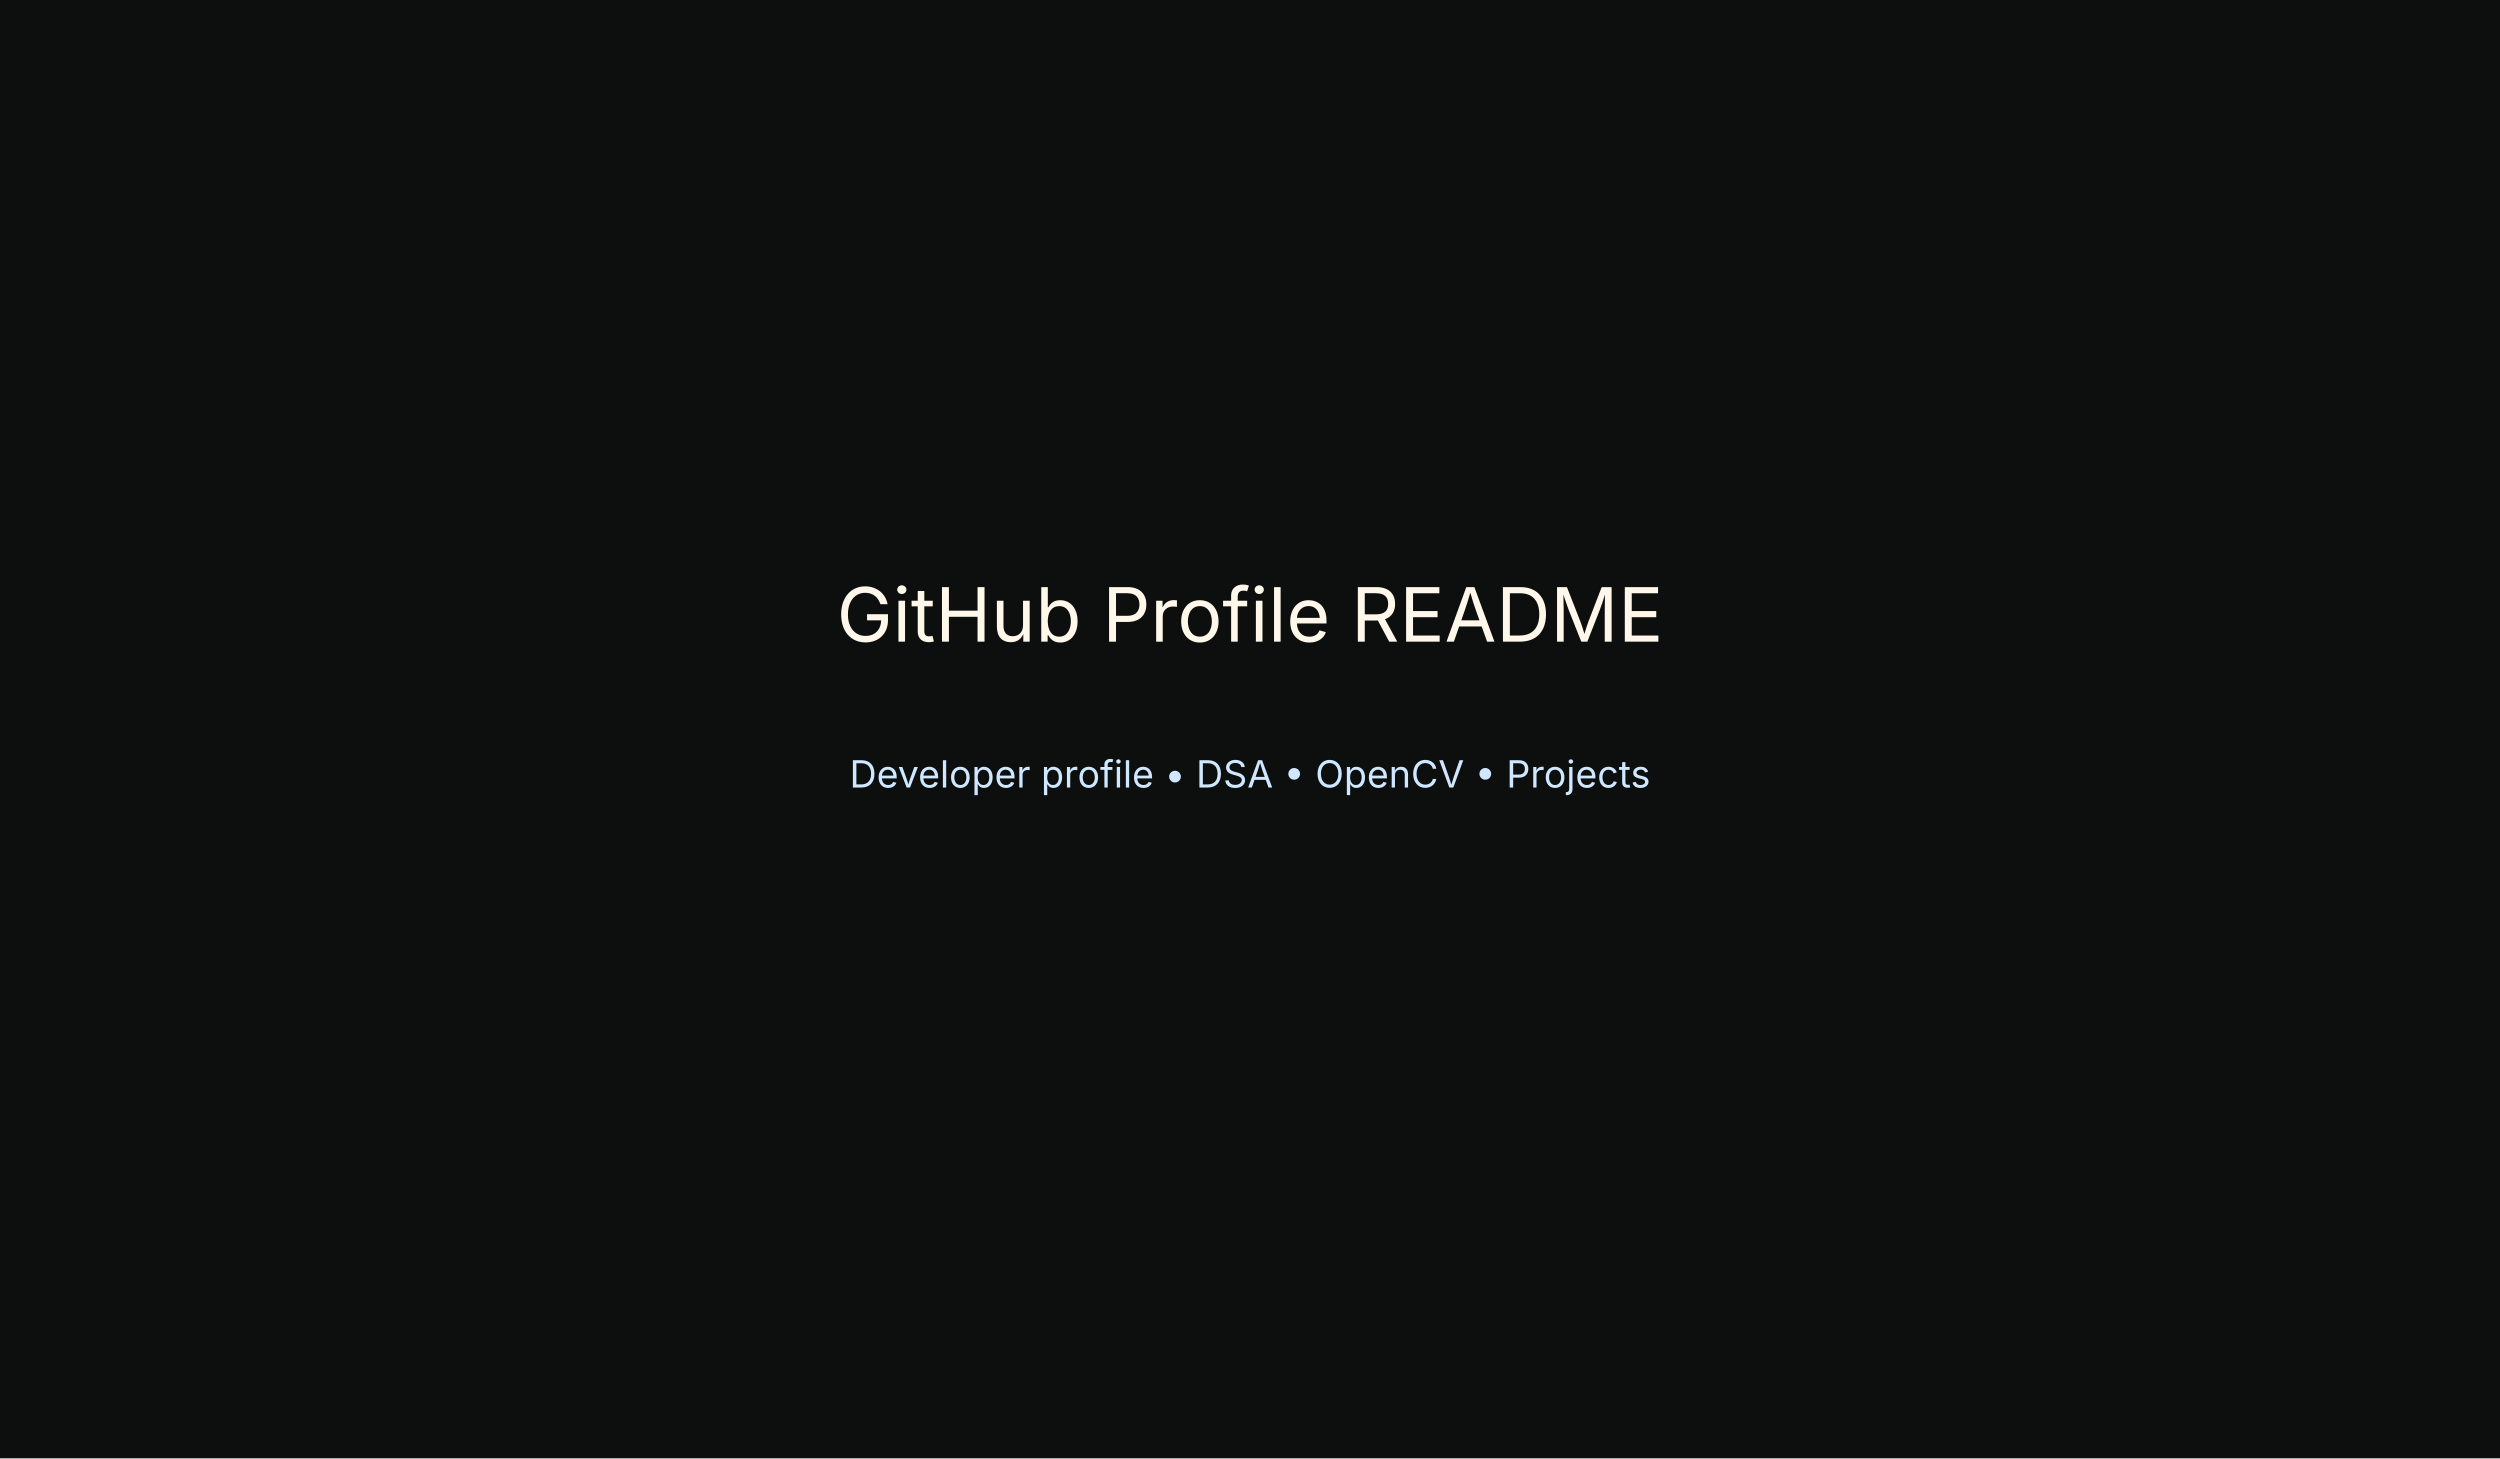
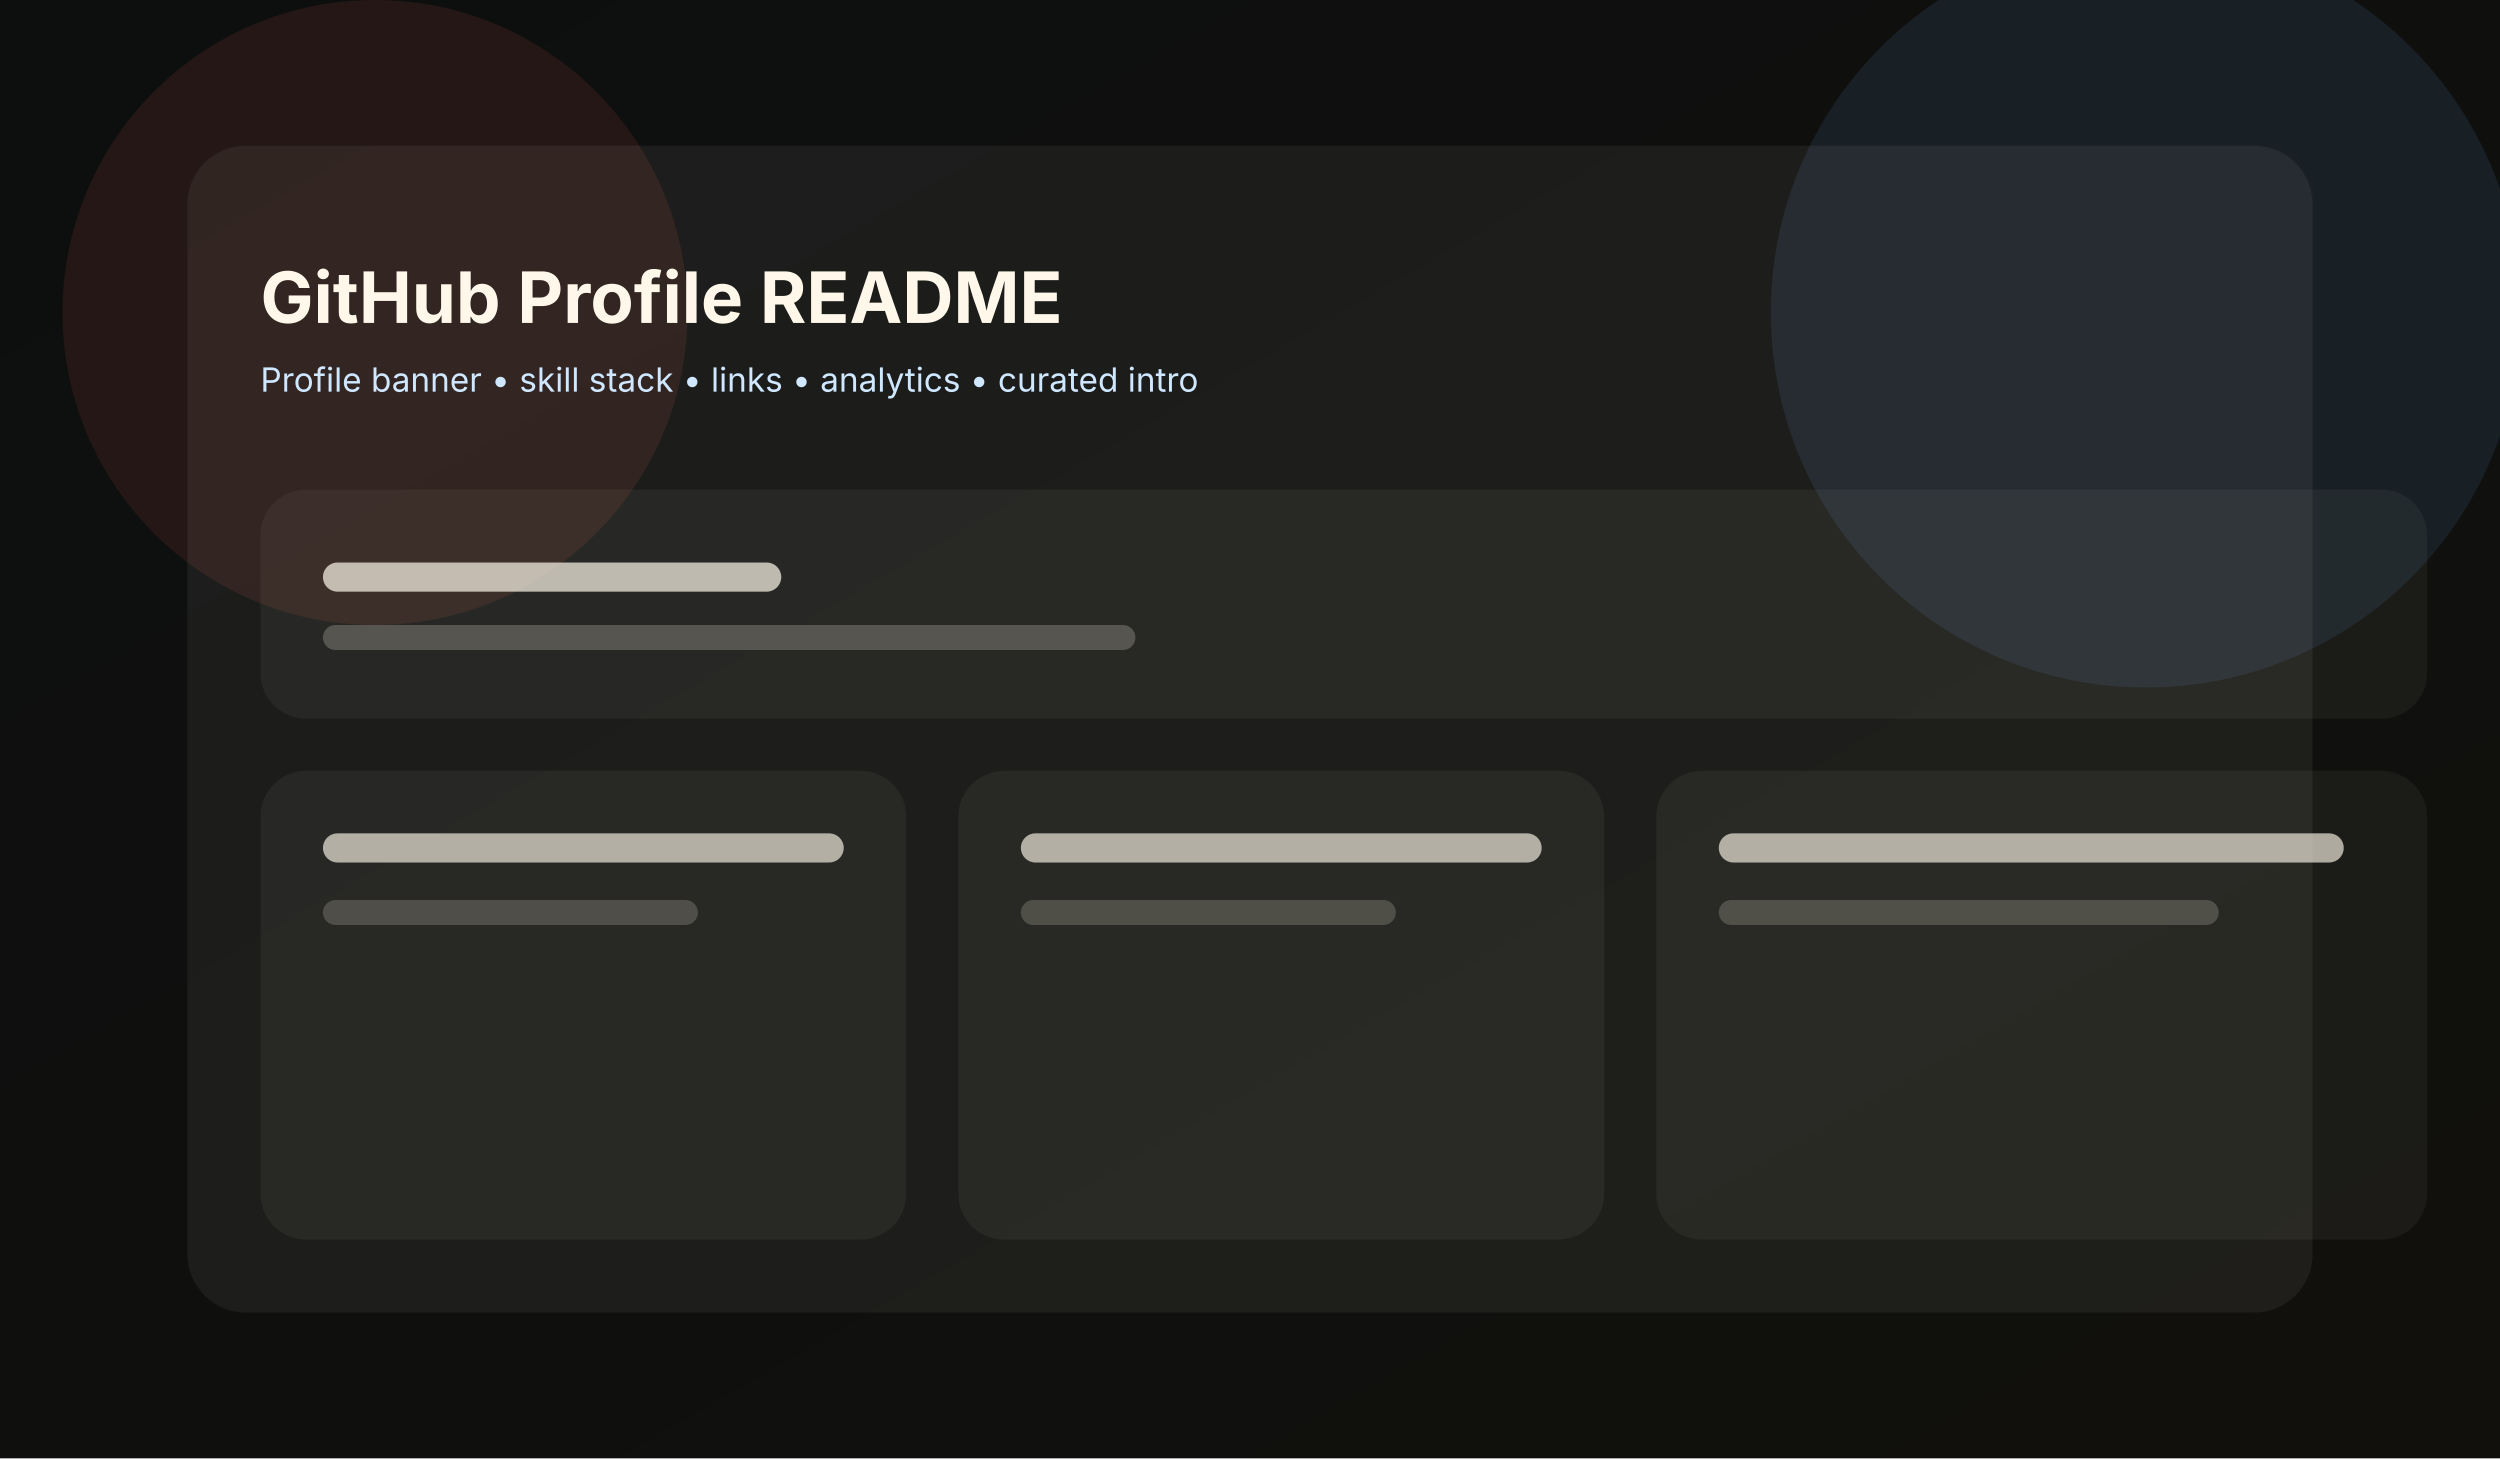
<svg xmlns="http://www.w3.org/2000/svg" width="1200" height="700" viewBox="0 0 1200 700">
-   <rect width="100%" height="100%" fill="#0d0f0f" />
-   <g fill="#fff8ea" font-family="Inter, Arial, sans-serif">
-     <text x="50%" y="44%" font-size="36" text-anchor="middle">GitHub Profile README</text>
-     <text x="50%" y="54%" font-size="18" text-anchor="middle" fill="#cfe7ff">Developer profile • DSA • OpenCV • Projects</text>
-   </g>
+   <defs>
+     <linearGradient id="bg" x1="0" y1="0" x2="1" y2="1">
+       <stop offset="0%" stop-color="#0d0f0f" />
+       <stop offset="100%" stop-color="#11100d" />
+     </linearGradient>
+   </defs>
+   <rect width="100%" height="100%" fill="url(#bg)" />
+   <circle cx="180" cy="150" r="150" fill="#f45f43" opacity="0.10" />
+   <circle cx="1030" cy="150" r="180" fill="#69aef4" opacity="0.10" />
+   <rect x="90" y="70" width="1020" height="560" rx="28" fill="#fff8ea" opacity="0.06" stroke="#fff8ea" stroke-opacity="0.12" />
+   <text x="125" y="155" fill="#fff8ea" font-family="Inter, Arial, sans-serif" font-size="34" font-weight="700">GitHub Profile README</text>
+   <text x="125" y="188" fill="#cfe7ff" font-family="Inter, Arial, sans-serif" font-size="16">Profile banner • skill stack • links • analytics • curated intro</text>
+   <rect x="125" y="235" width="1040" height="110" rx="22" fill="#fff8ea" opacity="0.05" />
+   <rect x="125" y="370" width="310" height="225" rx="22" fill="#fff8ea" opacity="0.05" />
+   <rect x="460" y="370" width="310" height="225" rx="22" fill="#fff8ea" opacity="0.05" />
+   <rect x="795" y="370" width="370" height="225" rx="22" fill="#fff8ea" opacity="0.05" />
+   <rect x="155" y="270" width="220" height="14" rx="7" fill="#fff8ea" opacity="0.7" />
+   <rect x="155" y="300" width="390" height="12" rx="6" fill="#fff8ea" opacity="0.22" />
+   <rect x="155" y="400" width="250" height="14" rx="7" fill="#fff8ea" opacity="0.65" />
+   <rect x="155" y="432" width="180" height="12" rx="6" fill="#fff8ea" opacity="0.18" />
+   <rect x="490" y="400" width="250" height="14" rx="7" fill="#fff8ea" opacity="0.65" />
+   <rect x="490" y="432" width="180" height="12" rx="6" fill="#fff8ea" opacity="0.18" />
+   <rect x="825" y="400" width="300" height="14" rx="7" fill="#fff8ea" opacity="0.65" />
+   <rect x="825" y="432" width="240" height="12" rx="6" fill="#fff8ea" opacity="0.18" />
</svg>
